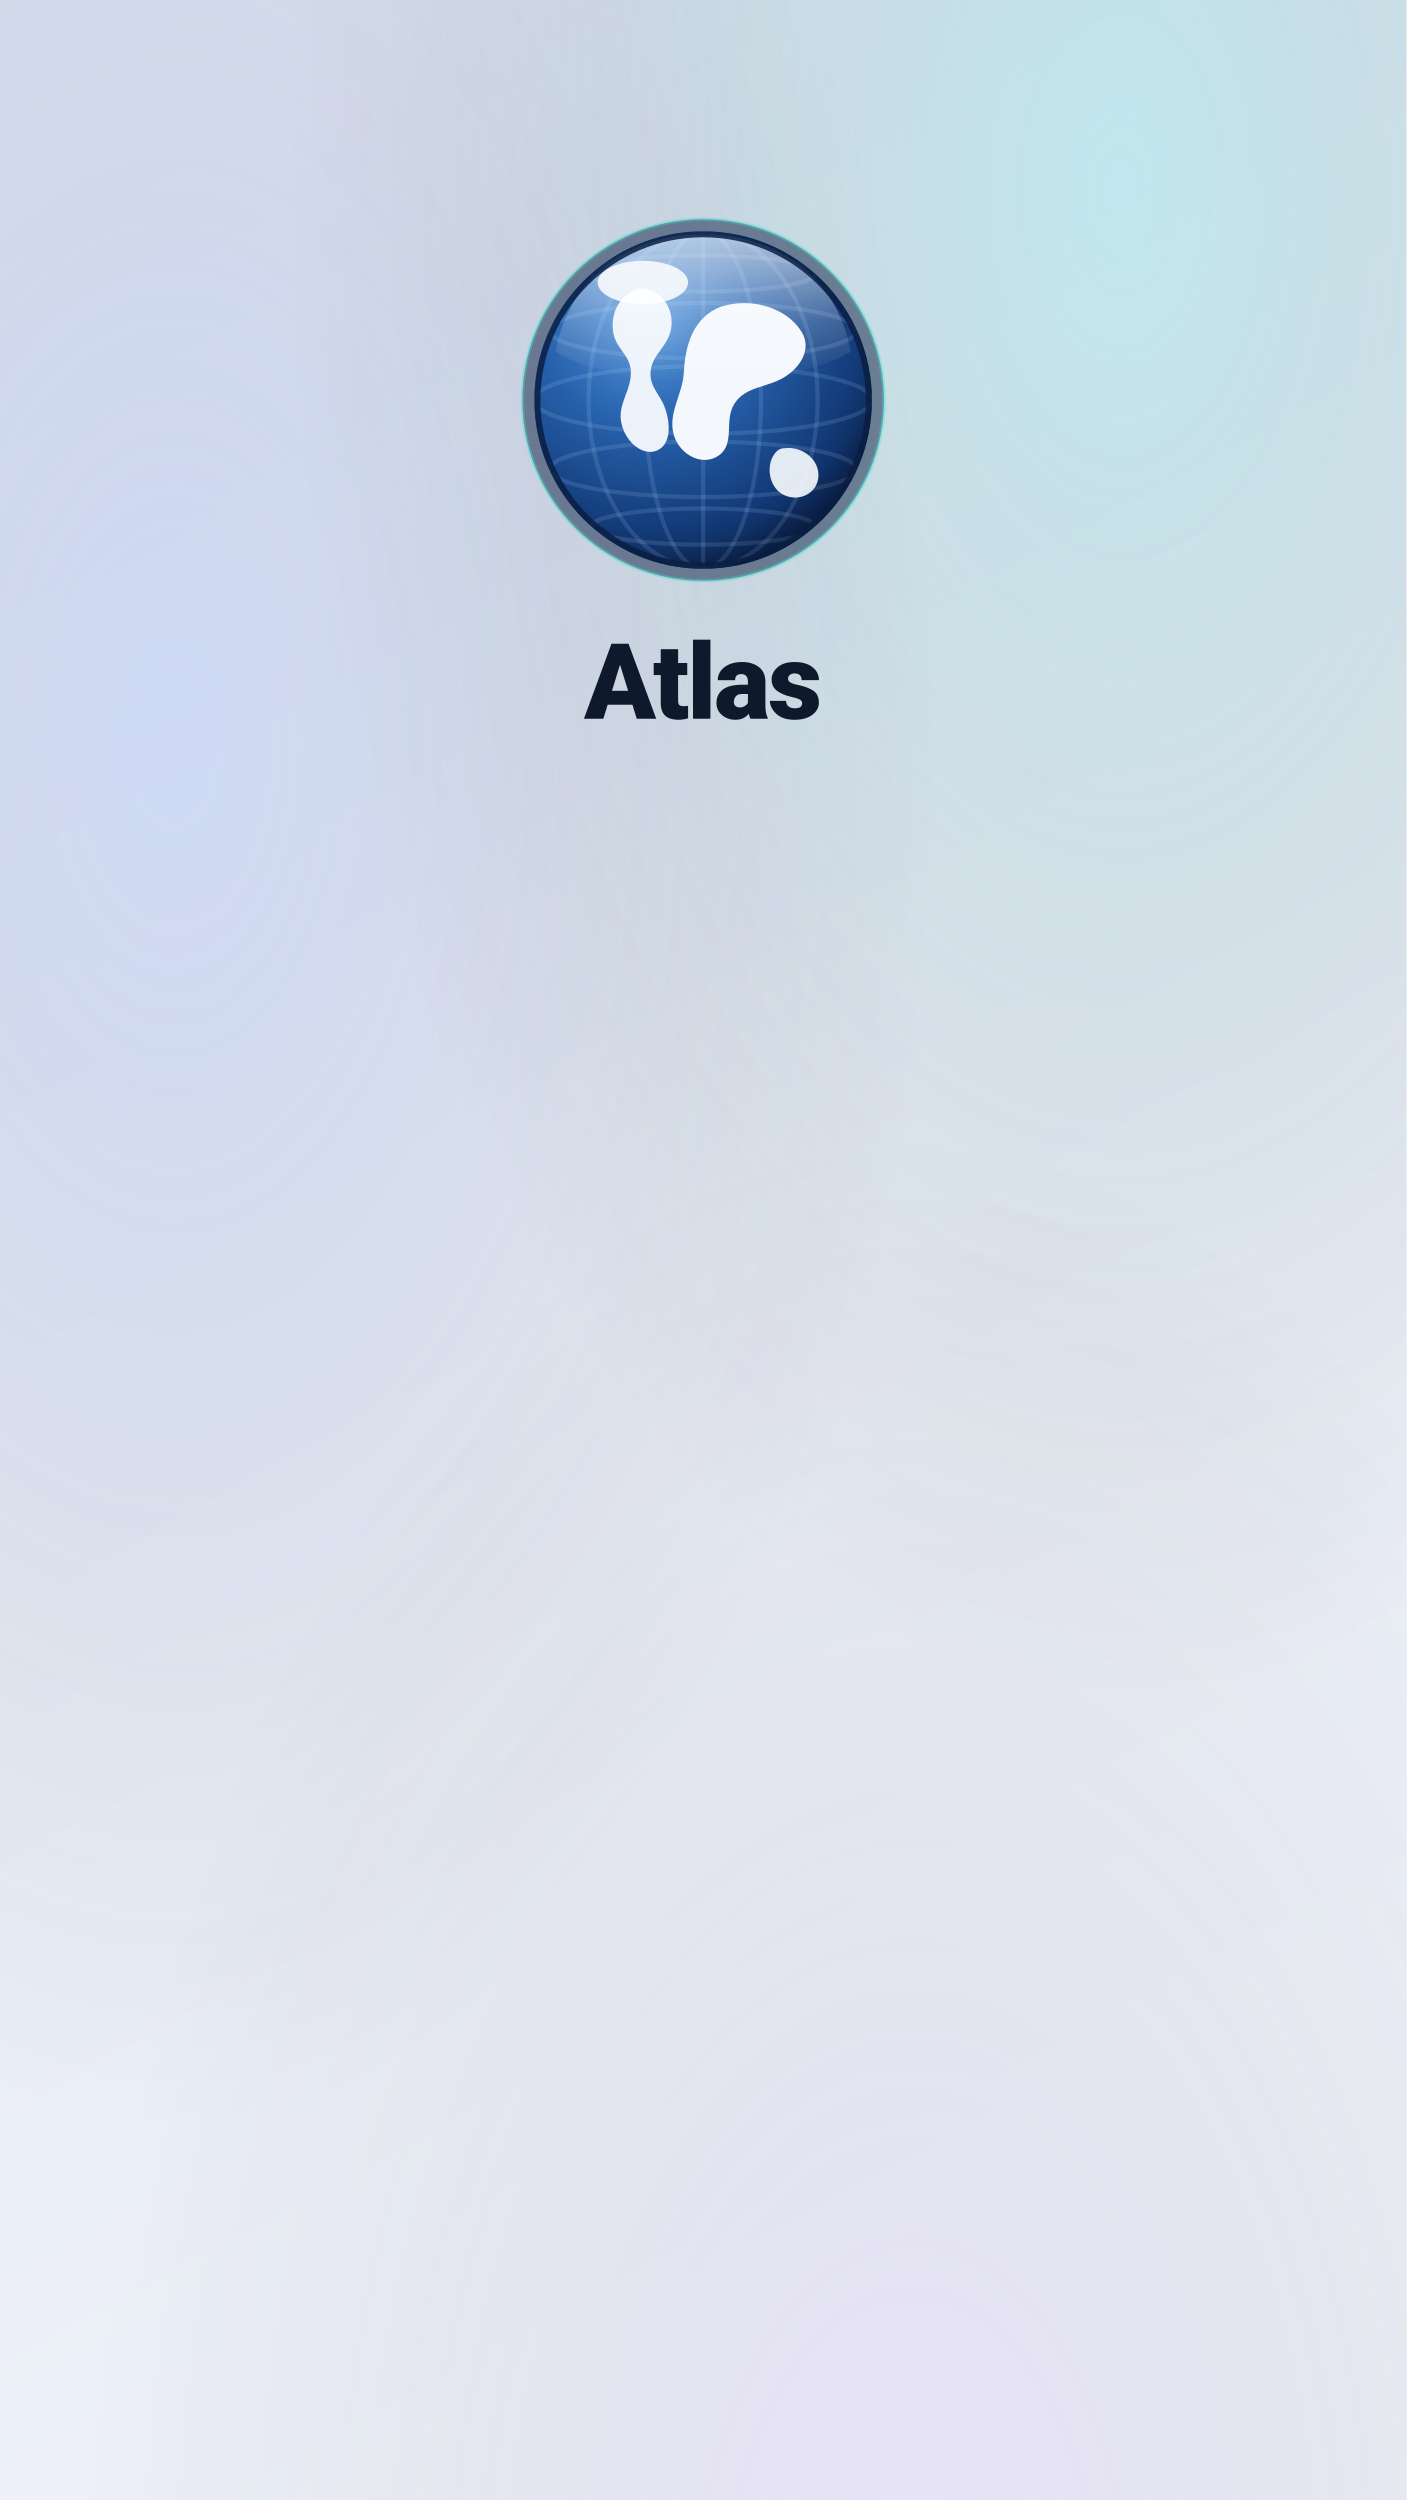
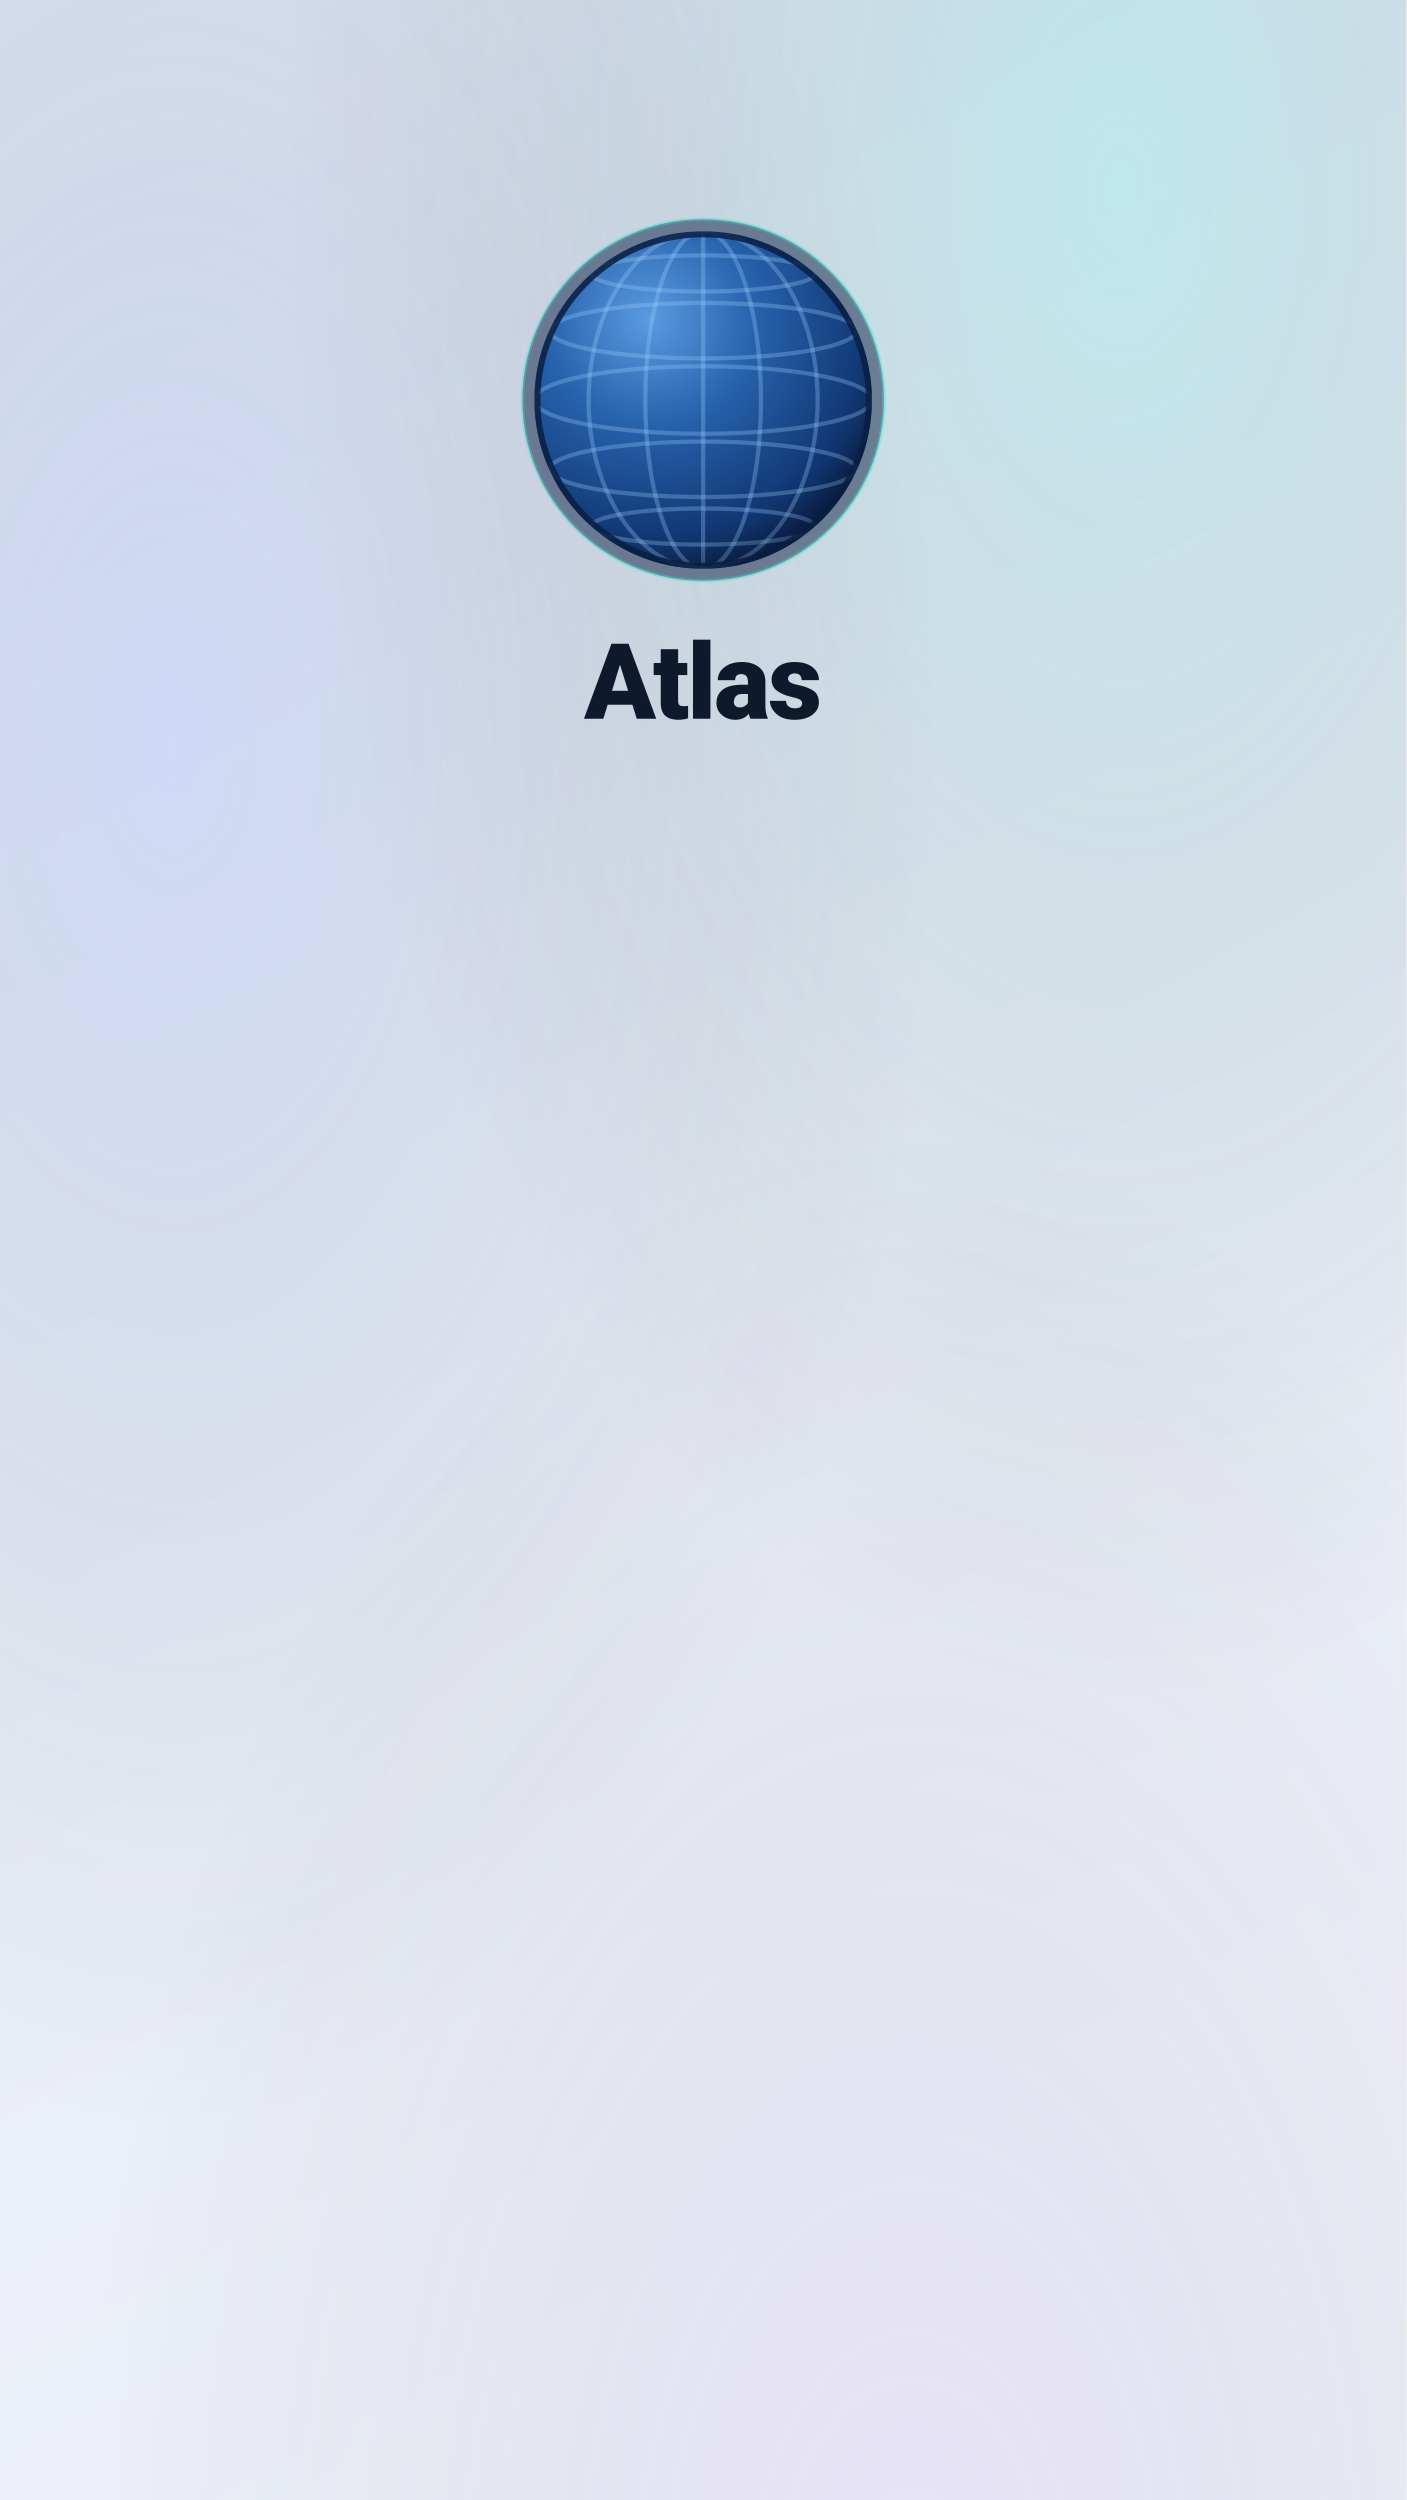
<svg xmlns="http://www.w3.org/2000/svg" width="1080" height="1920" viewBox="0 0 1080 1920">
  <rect width="1080" height="1920" fill="#eef1f8" />
  <rect width="1080" height="1920" fill="url(#grad)" />
  <defs>
    <linearGradient id="grad" x1="0" y1="0" x2="0.3" y2="1">
      <stop offset="0%" stop-color="#dfe6f4" />
      <stop offset="100%" stop-color="#eef1f8" />
    </linearGradient>
    <radialGradient id="au1" cx="80%" cy="8%" r="60%">
      <stop offset="0%" stop-color="rgba(52,227,208,0.20)" />
      <stop offset="100%" stop-color="transparent" />
    </radialGradient>
    <radialGradient id="au2" cx="12%" cy="30%" r="55%">
      <stop offset="0%" stop-color="rgba(96,138,255,0.16)" />
      <stop offset="100%" stop-color="transparent" />
    </radialGradient>
    <radialGradient id="au3" cx="65%" cy="105%" r="60%">
      <stop offset="0%" stop-color="rgba(182,128,255,0.12)" />
      <stop offset="100%" stop-color="transparent" />
    </radialGradient>
  </defs>
  <rect width="1080" height="1920" fill="url(#au1)" />
  <rect width="1080" height="1920" fill="url(#au2)" />
  <rect width="1080" height="1920" fill="url(#au3)" />
  <defs>
    <radialGradient id="sealight10801920top" cx="34%" cy="26%" r="90%">
      <stop offset="0%" stop-color="#5a9be0" />
      <stop offset="35%" stop-color="#2762ad" />
      <stop offset="70%" stop-color="#123a77" />
      <stop offset="100%" stop-color="#050f2b" />
    </radialGradient>
    <radialGradient id="shadelight10801920top" cx="34%" cy="26%" r="95%">
      <stop offset="0%" stop-color="#000" stop-opacity="0" />
      <stop offset="72%" stop-color="#000" stop-opacity="0" />
      <stop offset="100%" stop-color="#000814" stop-opacity="0.55" />
    </radialGradient>
-     <linearGradient id="glosslight10801920top" x1="0" y1="0" x2="0" y2="1">
-       <stop offset="0%" stop-color="#fff" stop-opacity="0.9" />
-       <stop offset="60%" stop-color="#fff" stop-opacity="0.25" />
-       <stop offset="100%" stop-color="#fff" stop-opacity="0" />
-     </linearGradient>
    <clipPath id="disclight10801920top">
      <circle cx="32" cy="32" r="28" />
    </clipPath>
  </defs>
  <g transform="translate(391.89 159.09) scale(4.6286)">
    <circle cx="32" cy="32" r="30" fill="#0a1e42" opacity="0.5" />
    <circle cx="32" cy="32" r="28" fill="url(#sealight10801920top)" />
    <g clip-path="url(#disclight10801920top)">
-       <g stroke="#bcdcff" stroke-opacity="0.14" stroke-width="0.7" fill="none">
+       <g stroke="#9fd0ff" stroke-opacity="0.30" stroke-width="0.7" fill="none">
        <ellipse cx="32" cy="32" rx="28" ry="5.6" />
        <ellipse cx="32" cy="20.5" rx="25.4" ry="4.6" />
        <ellipse cx="32" cy="11" rx="18.6" ry="3" />
        <ellipse cx="32" cy="43.5" rx="25.4" ry="4.6" />
        <ellipse cx="32" cy="53" rx="18.6" ry="3" />
        <ellipse cx="32" cy="32" rx="9.6" ry="28" />
        <ellipse cx="32" cy="32" rx="19" ry="28" />
        <line x1="32" y1="4" x2="32" y2="60" />
      </g>
-       <g fill="#f4f8fd">
-         <path d="M21.5 13.5c-3.2.8-5 4-4.4 7.4.5 2.6 2.7 3.6 2.9 6.2.2 3.4-2.4 5.6-1.5 9 .8 3.1 3.6 5.2 5.8 4.3 2.4-1 2.3-4.4 1.4-7-.9-2.5-2.7-3.6-2.4-6.3.3-2.7 2.9-4 3.4-7 .5-3.3-1.6-6.5-5.2-6.6Z" opacity=".96" />
-         <path d="M35 16.5c5-1.6 11 .2 13.4 4.3 1.6 2.7-.2 5.6-2.6 7.2-2.9 2-6.7 1.6-8.6 4.6-1.8 2.8.2 6.6-2.6 8.6-2.7 1.9-6.4-.1-7.4-3.2-1.2-3.7 1.4-6.8 1.6-10.6.2-4.5 1.6-9.2 6.2-10.9Z" />
-         <path d="M45.5 40c3-.4 6 2 5.6 5-.4 2.8-3.6 4-6 2.6-2.3-1.4-2.6-4.8-1.3-6.6.5-.7 1-1 1.7-1Z" opacity=".92" />
-       </g>
      <circle cx="32" cy="32" r="28" fill="url(#shadelight10801920top)" />
-       <path d="M7.5 24 C10 10.5 21 4.5 32 4.5 C43 4.5 54 10.5 56.5 24 C46 30.5 18 30.5 7.5 24 Z" fill="url(#glosslight10801920top)" opacity="0.72" />
-       <ellipse cx="22" cy="12.5" rx="7.5" ry="3.6" fill="#fff" opacity="0.85" />
    </g>
    <circle cx="32" cy="32" r="27.5" stroke="#0a1e42" stroke-opacity="0.85" stroke-width="1" fill="none" />
    <circle cx="32" cy="32" r="30" fill="none" stroke="#34e3d0" stroke-opacity="0.35" stroke-width="0.6" />
  </g>
  <text x="540" y="552" text-anchor="middle" font-family="-apple-system, BlinkMacSystemFont, 'Segoe UI', Roboto, system-ui, sans-serif" font-weight="800" font-size="81" letter-spacing="-1.6">
    <tspan fill="#0e1a2b">Atlas</tspan>
  </text>
</svg>
